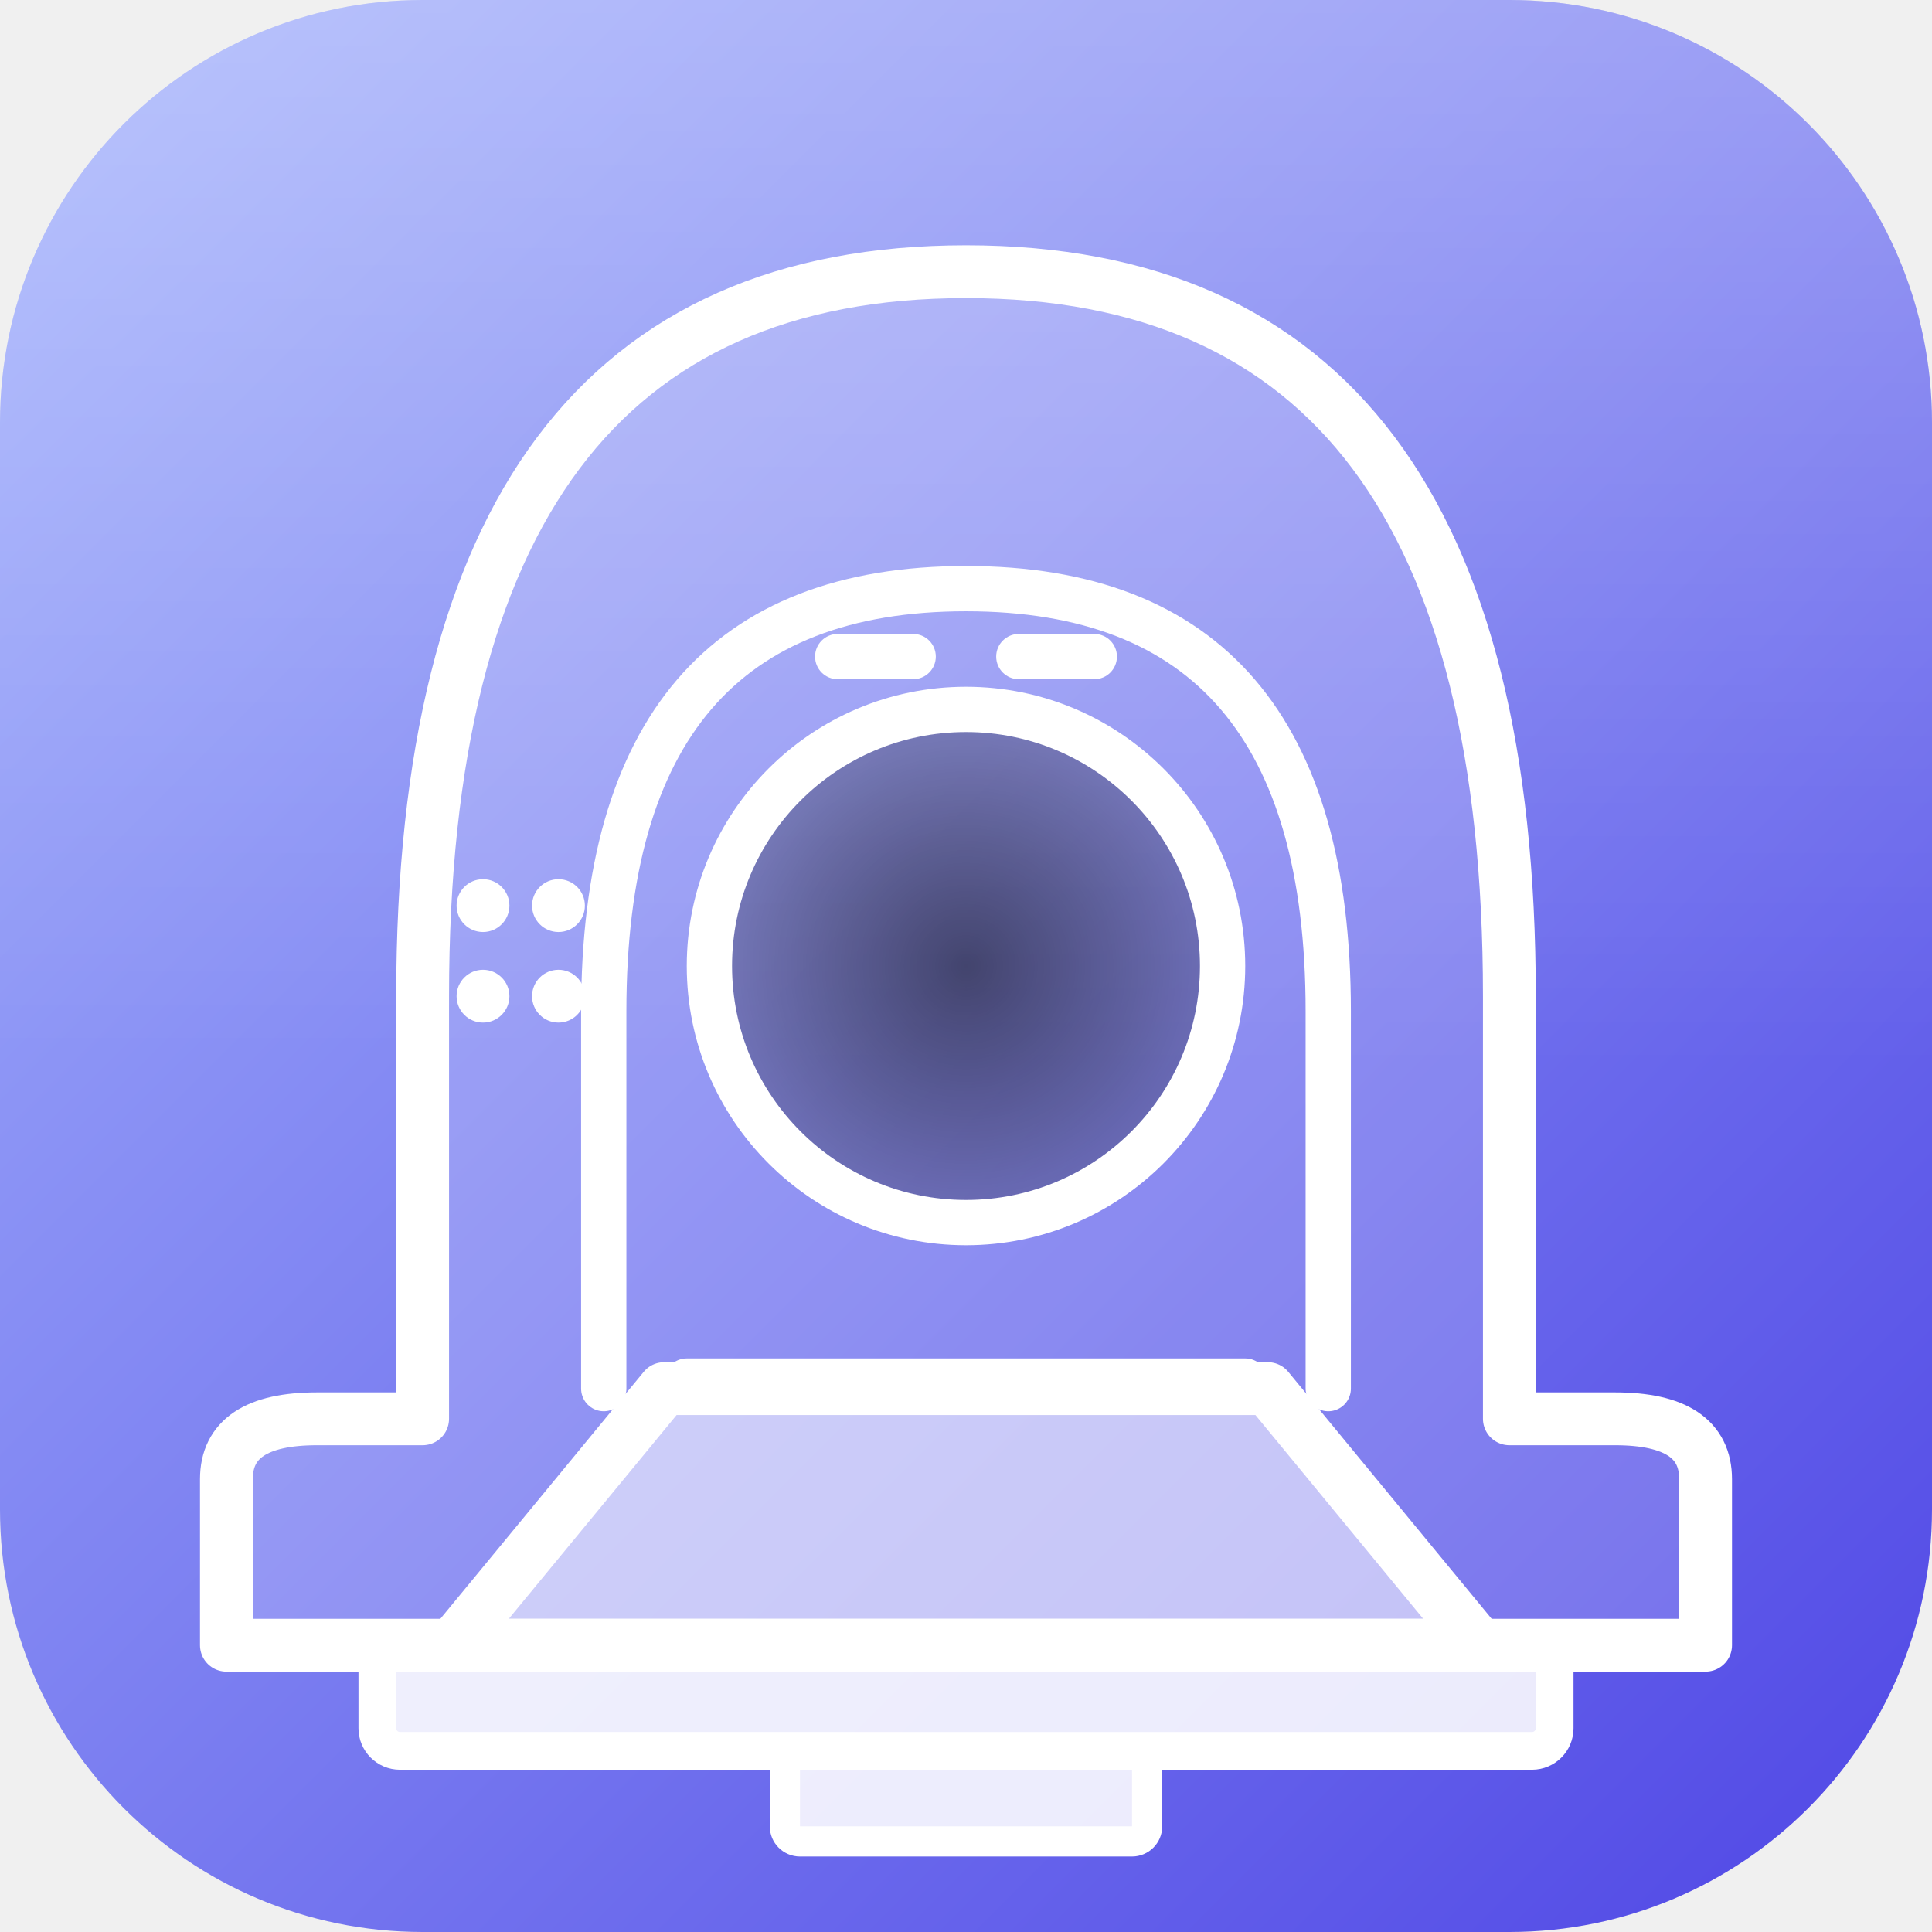
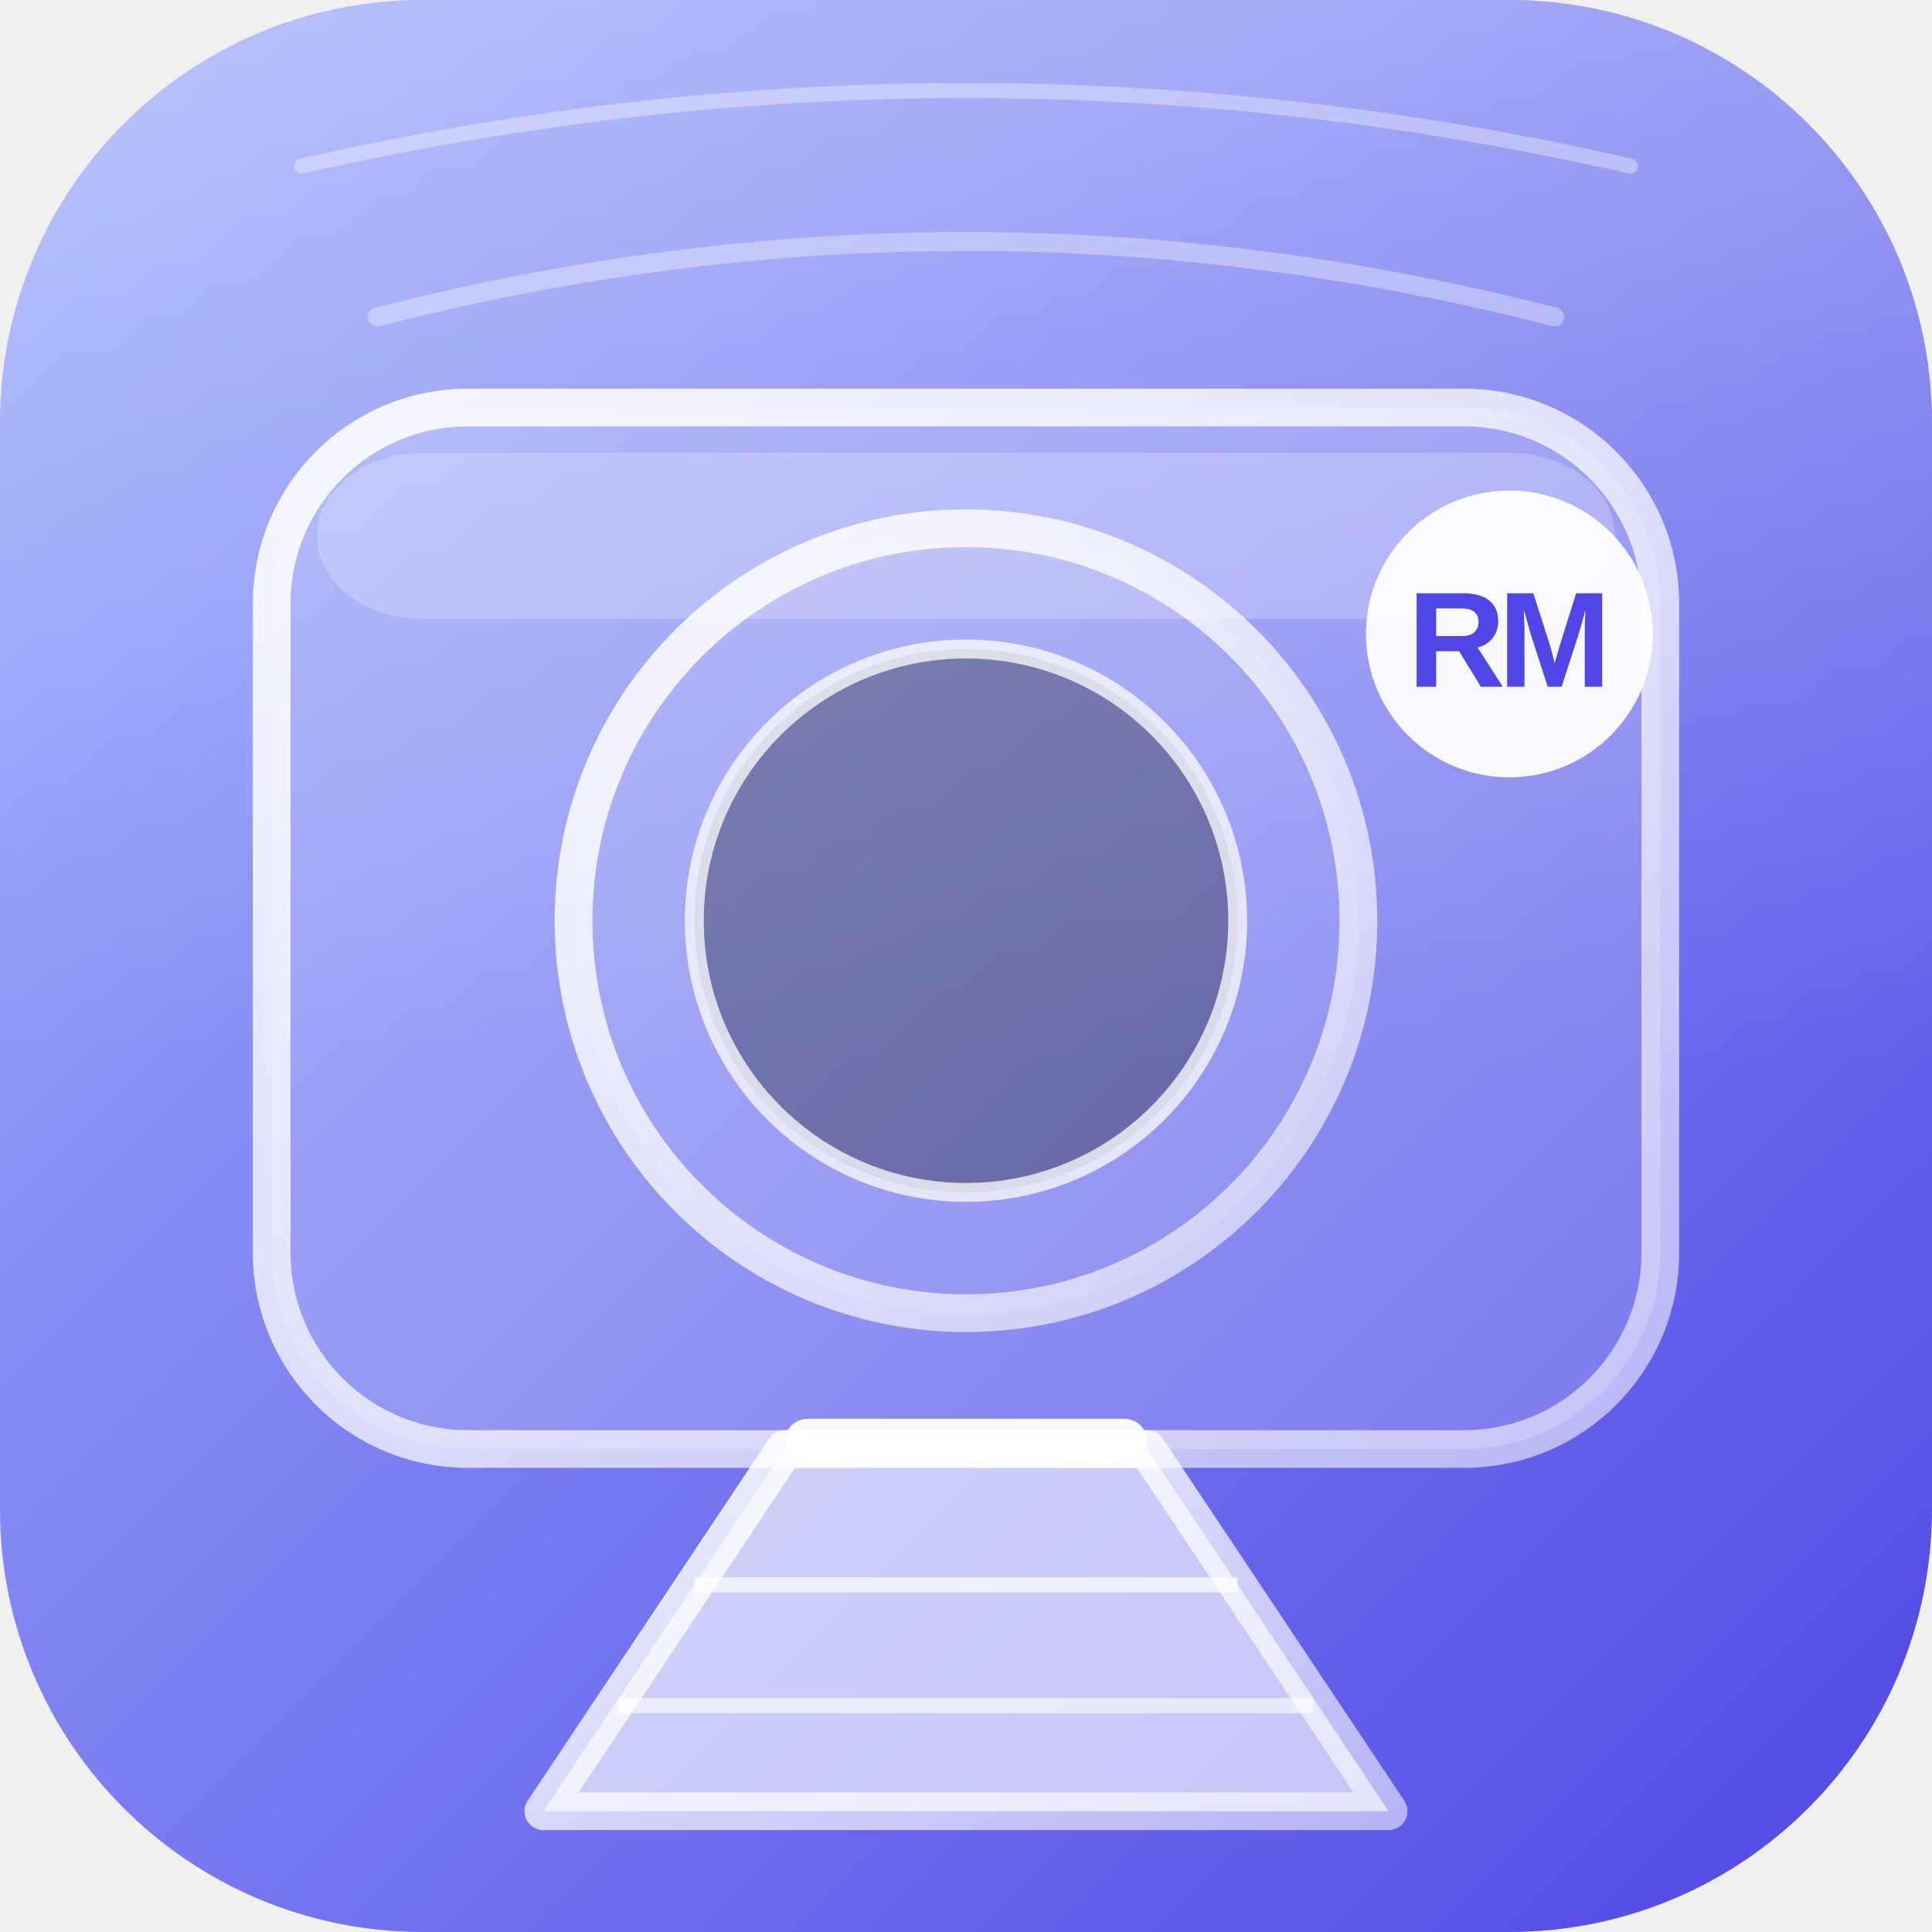
<svg xmlns="http://www.w3.org/2000/svg" viewBox="0 0 256 256">
  <defs>
    <linearGradient id="rmBg" x1="0%" y1="0%" x2="100%" y2="100%">
      <stop offset="0%" stop-color="#a5b4fc" />
      <stop offset="100%" stop-color="#4f46e5" />
    </linearGradient>
    <linearGradient id="rmShine" x1="0%" y1="0%" x2="0%" y2="100%">
      <stop offset="0%" stop-color="white" stop-opacity="0.25" />
      <stop offset="55%" stop-color="white" stop-opacity="0" />
    </linearGradient>
-     <radialGradient id="rmBoreDeep" cx="50%" cy="50%" r="55%">
-       <stop offset="0%" stop-color="rgba(0,0,0,0.55)" />
-       <stop offset="100%" stop-color="rgba(0,0,0,0.20)" />
-     </radialGradient>
+     <linearGradient id="rmGlass" x1="0%" y1="0%" x2="100%" y2="100%">
+       <stop offset="0%" stop-color="white" stop-opacity="0.90" />
+       <stop offset="100%" stop-color="white" stop-opacity="0.55" />
+     </linearGradient>
  </defs>
  <rect width="256" height="256" rx="56" fill="url(#rmBg)" />
  <rect width="256" height="256" rx="56" fill="url(#rmShine)" />
-   <path d="M 30 218            L 30 196            Q 30 188 42 188            L 56 188            L 56 132            Q 56 36 128 36            Q 200 36 200 132            L 200 188            L 214 188            Q 226 188 226 196            L 226 218            L 30 218 Z" fill="rgba(255,255,255,0.18)" stroke="white" stroke-width="7" stroke-linejoin="round" stroke-linecap="round" />
-   <path d="M 80 184            L 80 134            Q 80 78 128 78            Q 176 78 176 134            L 176 184" fill="none" stroke="white" stroke-width="6" stroke-linejoin="round" stroke-linecap="round" />
-   <circle cx="128" cy="128" r="34" fill="url(#rmBoreDeep)" />
-   <circle cx="128" cy="128" r="34" fill="none" stroke="white" stroke-width="6" />
-   <rect x="108" y="84" width="16" height="6" rx="3" fill="white" />
-   <rect x="132" y="84" width="16" height="6" rx="3" fill="white" />
-   <g fill="white">
-     <circle cx="64" cy="120" r="3.5" />
-     <circle cx="74" cy="120" r="3.5" />
-     <circle cx="64" cy="132" r="3.5" />
-     <circle cx="74" cy="132" r="3.5" />
+   <g opacity=".35" fill="none" stroke="white" stroke-linecap="round">
+     <path d="M50 42 Q128 22 206 42" stroke-width="2.5" />
+     <path d="M40 22 Q128 2 216 22" stroke-width="2" />
  </g>
-   <path d="M 88 184            L 168 184            L 196 218            L 60 218 Z" fill="rgba(255,255,255,0.55)" stroke="white" stroke-width="7" stroke-linejoin="round" />
-   <rect x="88" y="180" width="80" height="6" rx="3" fill="white" />
-   <rect x="50" y="218" width="156" height="14" rx="3" fill="rgba(255,255,255,0.88)" stroke="white" stroke-width="5" />
-   <rect x="104" y="232" width="48" height="12" rx="2" fill="rgba(255,255,255,0.88)" stroke="white" stroke-width="4" />
+   <rect x="36" y="54" width="184" height="138" rx="26" fill="rgba(255,255,255,0.18)" stroke="url(#rmGlass)" stroke-width="5" />
+   <rect x="42" y="60" width="172" height="22" rx="14" fill="rgba(255,255,255,0.22)" />
+   <circle cx="128" cy="122" r="52" fill="rgba(255,255,255,0.10)" stroke="url(#rmGlass)" stroke-width="5" />
+   <circle cx="128" cy="122" r="36" fill="rgba(0,0,0,0.30)" stroke="rgba(255,255,255,0.75)" stroke-width="2.5" />
+   <path d="M 104 192            L 152 192            L 184 240            L 72 240 Z" fill="rgba(255,255,255,0.65)" stroke="url(#rmGlass)" stroke-width="5" stroke-linejoin="round" />
+   <rect x="104" y="188" width="48" height="6" rx="3" fill="rgba(255,255,255,0.95)" />
+   <line x1="92" y1="210" x2="164" y2="210" stroke="rgba(255,255,255,0.7)" stroke-width="2" />
+   <line x1="82" y1="226" x2="174" y2="226" stroke="rgba(255,255,255,0.6)" stroke-width="2" />
+   <circle cx="200" cy="84" r="19" fill="rgba(255,255,255,0.95)" />
+   <text x="200" y="91" text-anchor="middle" font-family="-apple-system,Arial,sans-serif" font-size="18" font-weight="900" fill="#4f46e5" letter-spacing="-1">RM</text>
</svg>
